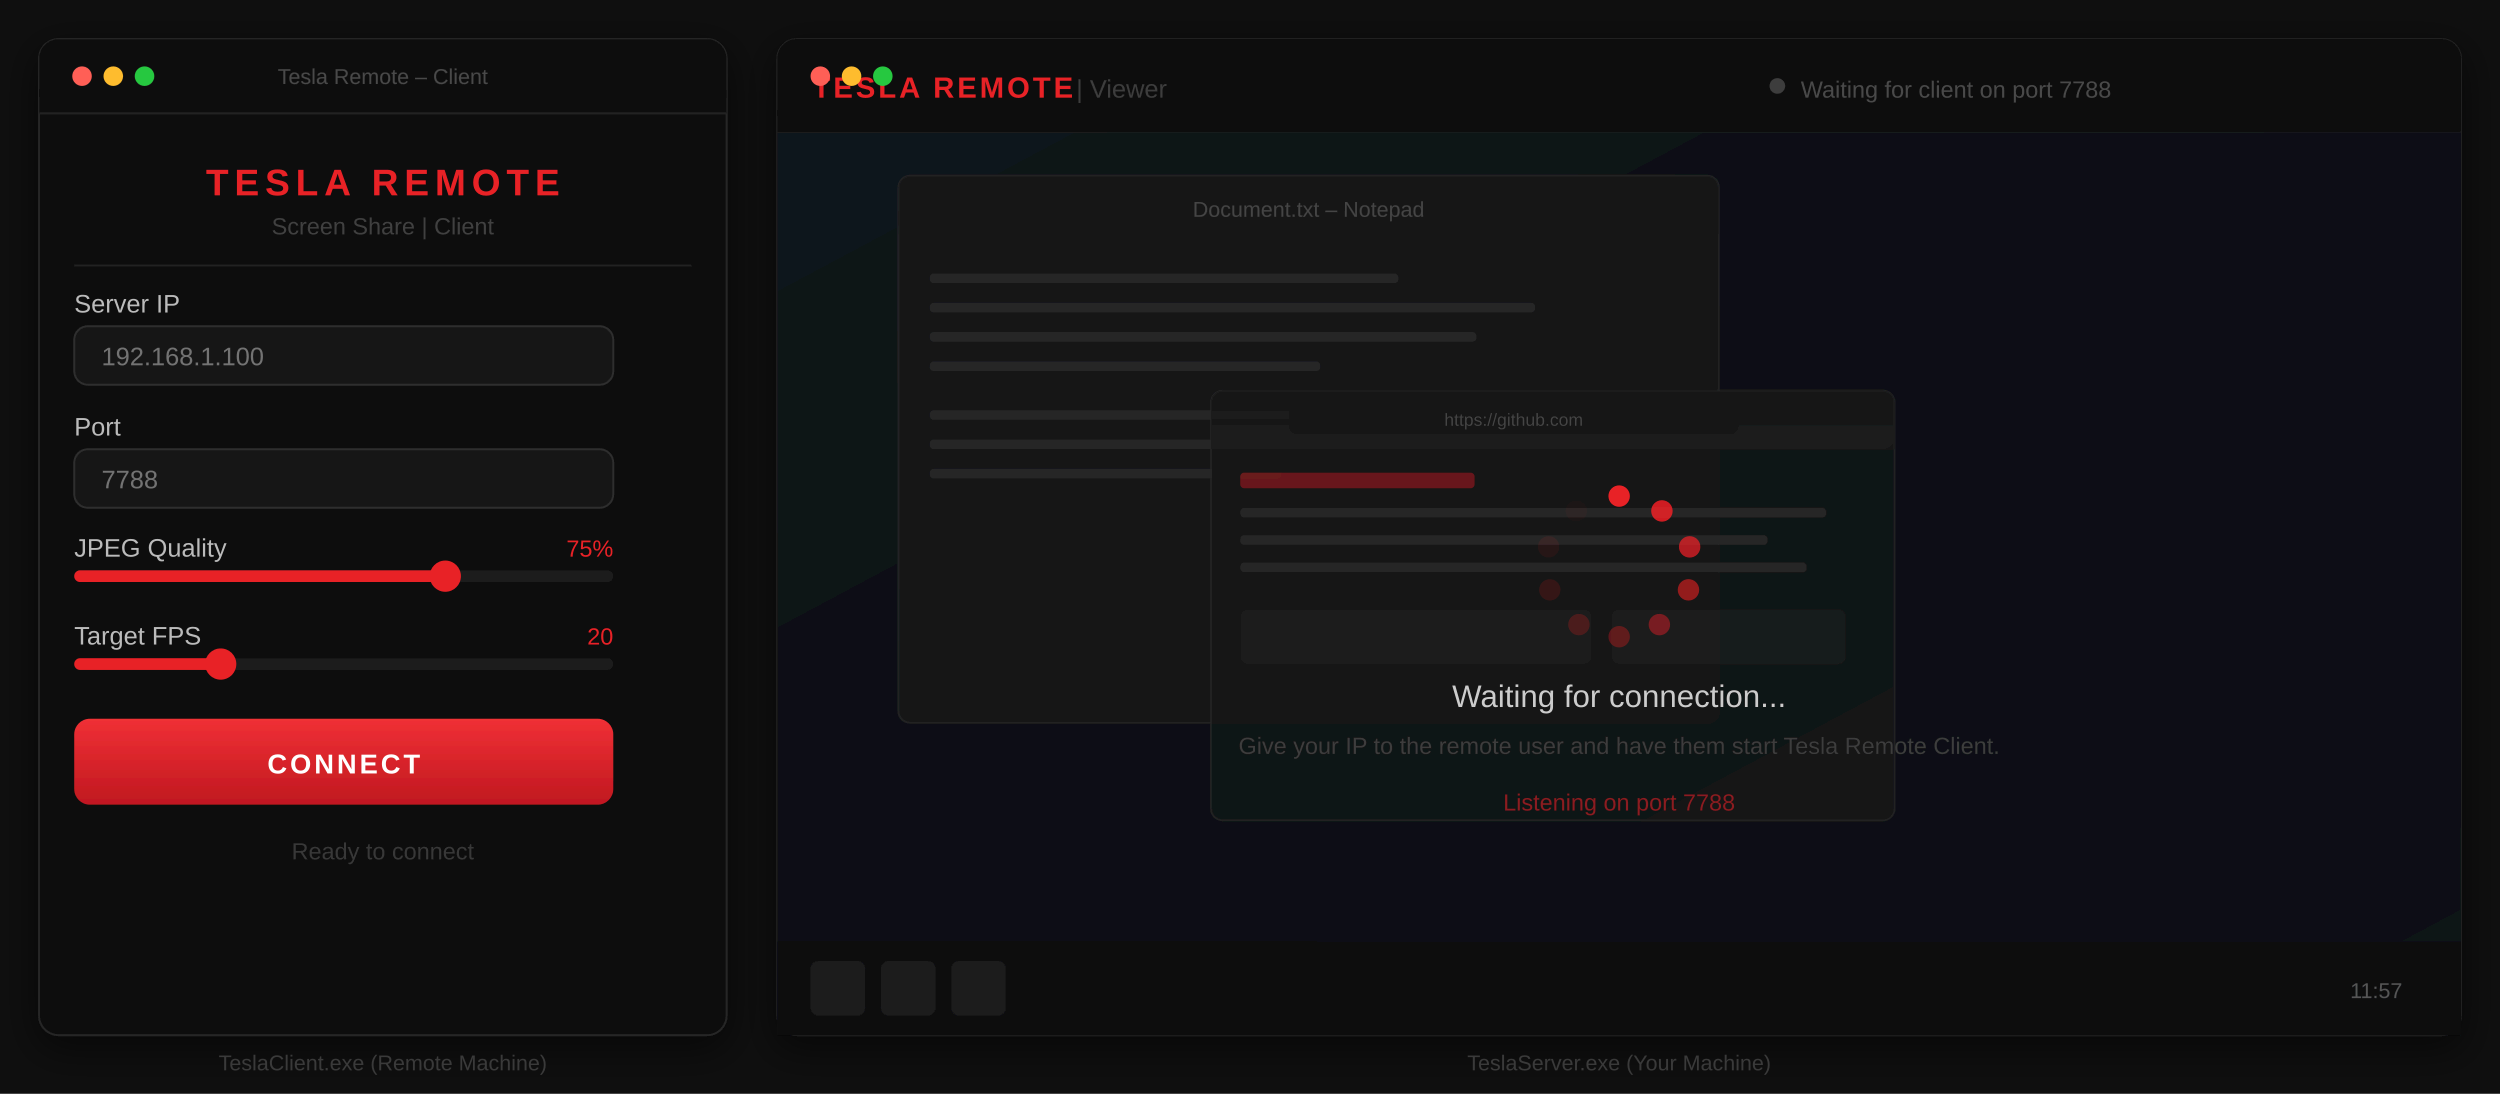
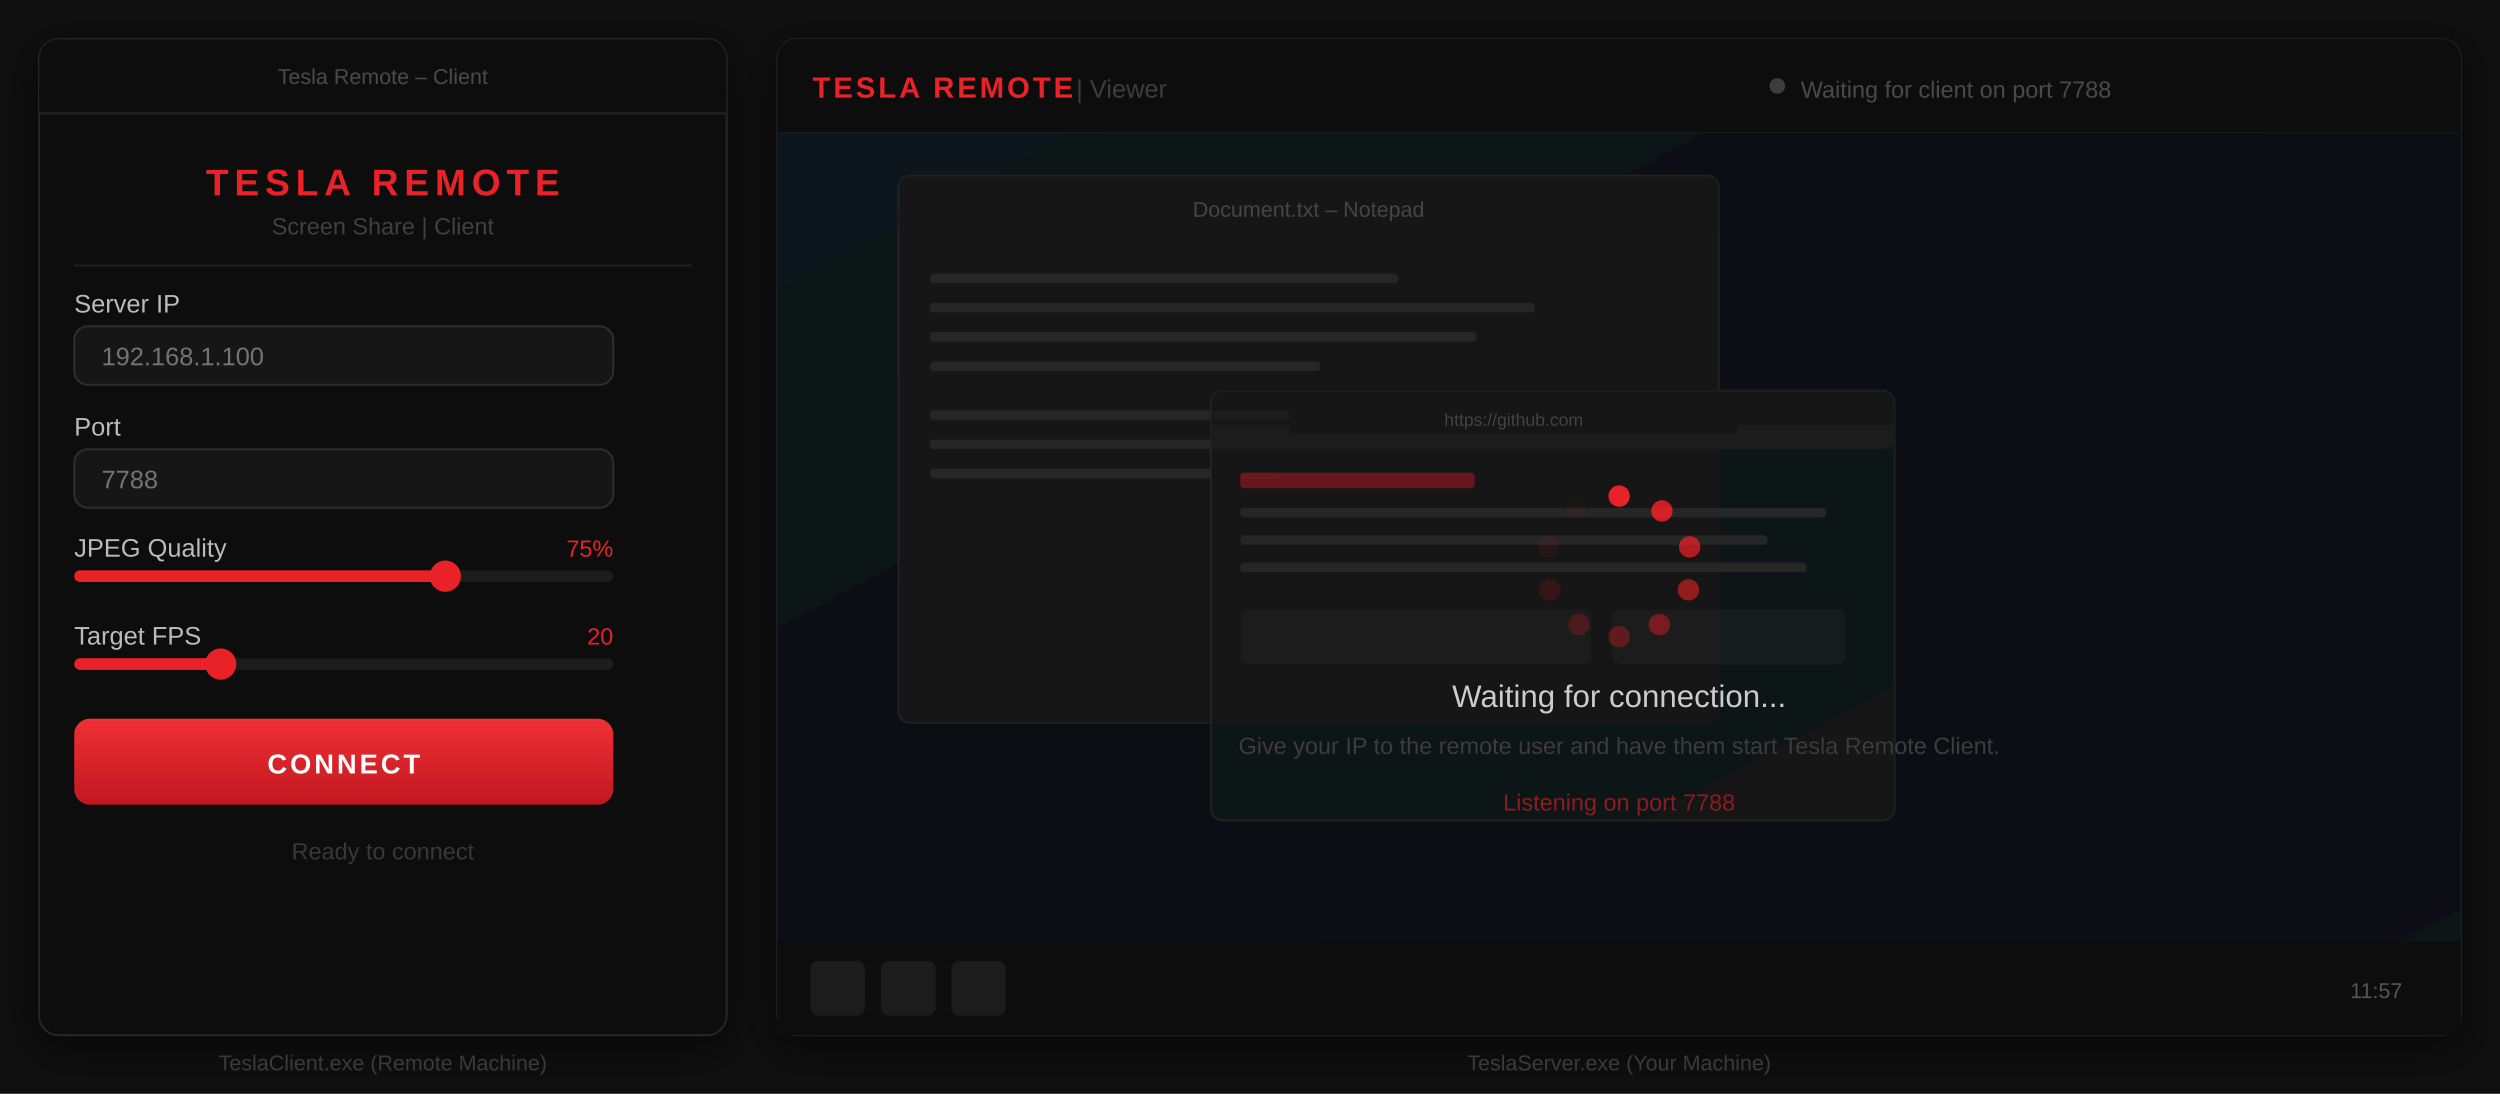
<svg xmlns="http://www.w3.org/2000/svg" width="1280" height="560" viewBox="0 0 1280 560">
  <defs>
    <filter id="shadow" x="-10%" y="-10%" width="120%" height="130%">
      <feDropShadow dx="0" dy="6" stdDeviation="10" flood-color="#000" flood-opacity="0.55" />
    </filter>
    <clipPath id="clip-client">
      <rect x="20" y="20" width="352" height="510" rx="10" />
    </clipPath>
    <clipPath id="clip-server">
      <rect x="398" y="20" width="862" height="510" rx="10" />
    </clipPath>
    <linearGradient id="screen-grad" x1="0" y1="0" x2="1" y2="1">
      <stop offset="0%" stop-color="#1a2a3a" />
      <stop offset="50%" stop-color="#0d1520" />
      <stop offset="100%" stop-color="#162030" />
    </linearGradient>
    <linearGradient id="btn-hover" x1="0" y1="0" x2="0" y2="1">
      <stop offset="0%" stop-color="#f03035" />
      <stop offset="100%" stop-color="#c01820" />
    </linearGradient>
  </defs>
  <rect width="1280" height="560" fill="#0f0f0f" />
  <g filter="url(#shadow)">
    <rect x="20" y="20" width="352" height="510" rx="10" fill="#0d0d0d" stroke="#272727" stroke-width="1" />
    <rect x="20" y="20" width="352" height="38" rx="10" fill="#111111" />
    <rect x="20" y="46" width="352" height="12" fill="#111111" />
    <line x1="20" y1="58" x2="372" y2="58" stroke="#242424" stroke-width="1" />
    <text x="196" y="43" text-anchor="middle" font-family="Segoe UI,Arial,sans-serif" font-size="11" fill="#484848">Tesla Remote – Client</text>
-     <circle cx="42" cy="39" r="5" fill="#FF5F57" />
-     <circle cx="58" cy="39" r="5" fill="#FEBC2E" />
-     <circle cx="74" cy="39" r="5" fill="#28C840" />
    <text x="196" y="100" text-anchor="middle" font-family="Segoe UI,Arial,sans-serif" font-size="19" font-weight="700" fill="#E82127" letter-spacing="3">TESLA REMOTE</text>
    <text x="196" y="120" text-anchor="middle" font-family="Segoe UI,Arial,sans-serif" font-size="12" fill="#404040">Screen Share  |  Client</text>
    <line x1="38" y1="136" x2="354" y2="136" stroke="#202020" stroke-width="1" />
    <text x="38" y="160" font-family="Segoe UI,Arial,sans-serif" font-size="13" fill="#BBBBBB">Server IP</text>
    <rect x="38" y="167" width="276" height="30" rx="7" fill="#181818" stroke="#2e2e2e" stroke-width="1" />
    <text x="52" y="187" font-family="Segoe UI,Arial,sans-serif" font-size="13" fill="#737373">192.168.1.100</text>
    <text x="38" y="223" font-family="Segoe UI,Arial,sans-serif" font-size="13" fill="#BBBBBB">Port</text>
    <rect x="38" y="230" width="276" height="30" rx="7" fill="#181818" stroke="#2e2e2e" stroke-width="1" />
    <text x="52" y="250" font-family="Segoe UI,Arial,sans-serif" font-size="13" fill="#737373">7788</text>
    <text x="38" y="285" font-family="Segoe UI,Arial,sans-serif" font-size="13" fill="#BBBBBB">JPEG Quality</text>
    <text x="314" y="285" text-anchor="end" font-family="Segoe UI,Arial,sans-serif" font-size="12" fill="#E82127">75%</text>
    <rect x="38" y="292" width="276" height="6" rx="3" fill="#1c1c1c" />
    <rect x="38" y="292" width="190" height="6" rx="3" fill="#E82127" />
    <circle cx="228" cy="295" r="8" fill="#E82127" />
    <text x="38" y="330" font-family="Segoe UI,Arial,sans-serif" font-size="13" fill="#BBBBBB">Target FPS</text>
    <text x="314" y="330" text-anchor="end" font-family="Segoe UI,Arial,sans-serif" font-size="12" fill="#E82127">20</text>
    <rect x="38" y="337" width="276" height="6" rx="3" fill="#1c1c1c" />
    <rect x="38" y="337" width="75" height="6" rx="3" fill="#E82127" />
    <circle cx="113" cy="340" r="8" fill="#E82127" />
    <rect x="38" y="368" width="276" height="44" rx="8" fill="url(#btn-hover)" />
    <text x="176" y="396" text-anchor="middle" font-family="Segoe UI,Arial,sans-serif" font-size="14" font-weight="700" fill="#ffffff" letter-spacing="1.5">CONNECT</text>
    <text x="196" y="440" text-anchor="middle" font-family="Segoe UI,Arial,sans-serif" font-size="12" fill="#383838">Ready to connect</text>
  </g>
  <text x="196" y="548" text-anchor="middle" font-family="Segoe UI,Arial,sans-serif" font-size="11" fill="#3a3a3a">TeslaClient.exe  (Remote Machine)</text>
  <g filter="url(#shadow)">
    <rect x="398" y="20" width="862" height="510" rx="10" fill="#0b0b0b" stroke="#222222" stroke-width="1" />
    <rect x="398" y="20" width="862" height="48" rx="10" fill="#0e0e0e" />
    <rect x="398" y="56" width="862" height="12" fill="#0e0e0e" />
    <line x1="398" y1="68" x2="1260" y2="68" stroke="#1e1e1e" stroke-width="1" />
    <text x="416" y="50" font-family="Segoe UI,Arial,sans-serif" font-size="15" font-weight="700" fill="#E82127" letter-spacing="1.5">TESLA REMOTE</text>
    <text x="551" y="50" font-family="Segoe UI,Arial,sans-serif" font-size="13" fill="#3c3c3c">  |  Viewer</text>
    <circle cx="910" cy="44" r="4" fill="#3c3c3c" />
    <text x="922" y="50" font-family="Segoe UI,Arial,sans-serif" font-size="12" fill="#4a4a4a">Waiting for client on port 7788</text>
-     <circle cx="420" cy="39" r="5" fill="#FF5F57" />
-     <circle cx="436" cy="39" r="5" fill="#FEBC2E" />
-     <circle cx="452" cy="39" r="5" fill="#28C840" />
    <rect x="398" y="68" width="862" height="462" fill="#0b0b0b" />
    <rect x="398" y="68" width="862" height="462" fill="url(#screen-grad)" opacity="0.35" />
    <rect x="398" y="482" width="862" height="48" fill="#0e0e0e" opacity="0.7" />
    <rect x="415" y="492" width="28" height="28" rx="4" fill="#1a1a1a" />
    <rect x="451" y="492" width="28" height="28" rx="4" fill="#1a1a1a" />
    <rect x="487" y="492" width="28" height="28" rx="4" fill="#1a1a1a" />
    <text x="1230" y="511" text-anchor="end" font-family="Segoe UI,Arial,sans-serif" font-size="11" fill="#555">11:57</text>
    <rect x="460" y="90" width="420" height="280" rx="6" fill="#141414" stroke="#2a2a2a" stroke-width="1" opacity="0.75" />
    <rect x="460" y="90" width="420" height="30" rx="6" fill="#1a1a1a" opacity="0.75" />
    <rect x="460" y="108" width="420" height="12" fill="#1a1a1a" opacity="0.75" />
    <text x="670" y="111" text-anchor="middle" font-family="Segoe UI,Arial,sans-serif" font-size="11" fill="#444">  Document.txt – Notepad</text>
    <rect x="476" y="140" width="240" height="5" rx="2" fill="#2a2a2a" opacity="0.8" />
    <rect x="476" y="155" width="310" height="5" rx="2" fill="#2a2a2a" opacity="0.8" />
    <rect x="476" y="170" width="280" height="5" rx="2" fill="#2a2a2a" opacity="0.8" />
    <rect x="476" y="185" width="200" height="5" rx="2" fill="#2a2a2a" opacity="0.8" />
    <rect x="476" y="210" width="260" height="5" rx="2" fill="#2a2a2a" opacity="0.8" />
    <rect x="476" y="225" width="300" height="5" rx="2" fill="#2a2a2a" opacity="0.8" />
    <rect x="476" y="240" width="180" height="5" rx="2" fill="#2a2a2a" opacity="0.8" />
    <rect x="620" y="200" width="350" height="220" rx="6" fill="#131313" stroke="#252525" stroke-width="1" opacity="0.8" />
    <rect x="620" y="200" width="350" height="30" rx="6" fill="#1a1a1a" opacity="0.8" />
    <rect x="620" y="218" width="350" height="12" fill="#1a1a1a" opacity="0.8" />
    <rect x="660" y="206" width="230" height="16" rx="4" fill="#111111" opacity="0.8" />
    <text x="775" y="218" text-anchor="middle" font-family="Segoe UI,Arial,sans-serif" font-size="9" fill="#444">https://github.com</text>
    <rect x="635" y="242" width="120" height="8" rx="2" fill="#E82127" opacity="0.4" />
    <rect x="635" y="260" width="300" height="5" rx="2" fill="#2a2a2a" opacity="0.8" />
    <rect x="635" y="274" width="270" height="5" rx="2" fill="#2a2a2a" opacity="0.8" />
    <rect x="635" y="288" width="290" height="5" rx="2" fill="#2a2a2a" opacity="0.8" />
    <rect x="635" y="312" width="180" height="28" rx="4" fill="#1c1c1c" opacity="0.8" />
    <rect x="825" y="312" width="120" height="28" rx="4" fill="#1c1c1c" opacity="0.8" />
    <g>
      <animateTransform attributeName="transform" type="rotate" from="0 829 290" to="360 829 290" dur="1.4s" repeatCount="indefinite" />
      <circle cx="829" cy="254" r="5.5" fill="#E82127" opacity="1.00" />
      <circle cx="850.9" cy="261.6" r="5.5" fill="#E82127" opacity="0.88" />
      <circle cx="865.1" cy="280.0" r="5.5" fill="#E82127" opacity="0.74" />
      <circle cx="864.5" cy="302.0" r="5.5" fill="#E82127" opacity="0.60" />
      <circle cx="849.6" cy="319.8" r="5.5" fill="#E82127" opacity="0.46" />
      <circle cx="829" cy="326" r="5.5" fill="#E82127" opacity="0.34" />
      <circle cx="808.4" cy="319.8" r="5.5" fill="#E82127" opacity="0.24" />
      <circle cx="793.5" cy="302.0" r="5.5" fill="#E82127" opacity="0.16" />
      <circle cx="792.9" cy="280.0" r="5.5" fill="#E82127" opacity="0.09" />
      <circle cx="807.1" cy="261.6" r="5.5" fill="#E82127" opacity="0.04" />
    </g>
    <text x="829" y="362" text-anchor="middle" font-family="Segoe UI,Arial,sans-serif" font-size="16" fill="#CCCCCC">Waiting for connection...</text>
    <text x="829" y="386" text-anchor="middle" font-family="Segoe UI,Arial,sans-serif" font-size="12" fill="#3c3c3c">Give your IP to the remote user and have them start Tesla Remote Client.</text>
    <text x="829" y="415" text-anchor="middle" font-family="Segoe UI,Arial,sans-serif" font-size="12" fill="#8B1C20">Listening on port  7788</text>
  </g>
  <text x="829" y="548" text-anchor="middle" font-family="Segoe UI,Arial,sans-serif" font-size="11" fill="#3a3a3a">TeslaServer.exe  (Your Machine)</text>
</svg>
